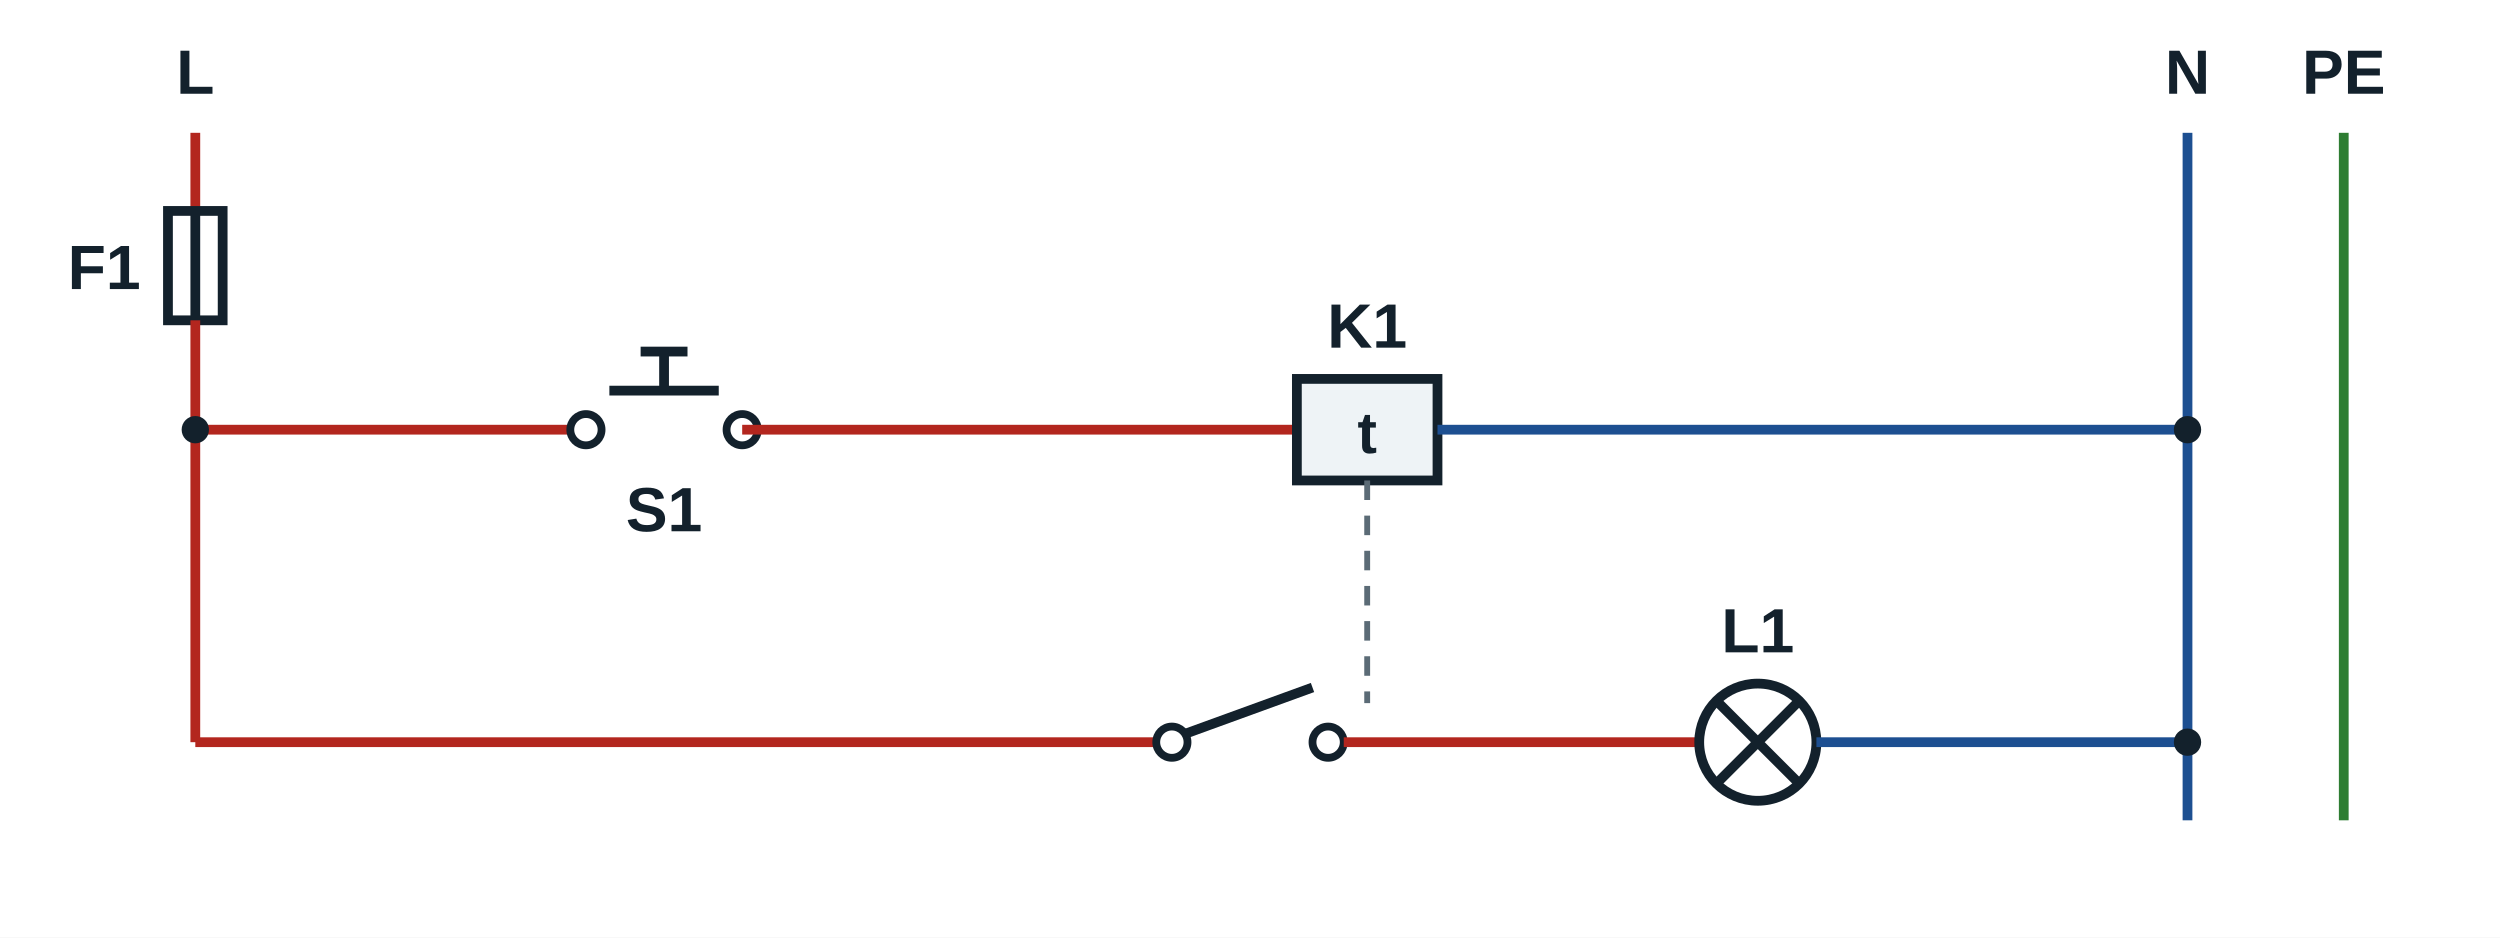
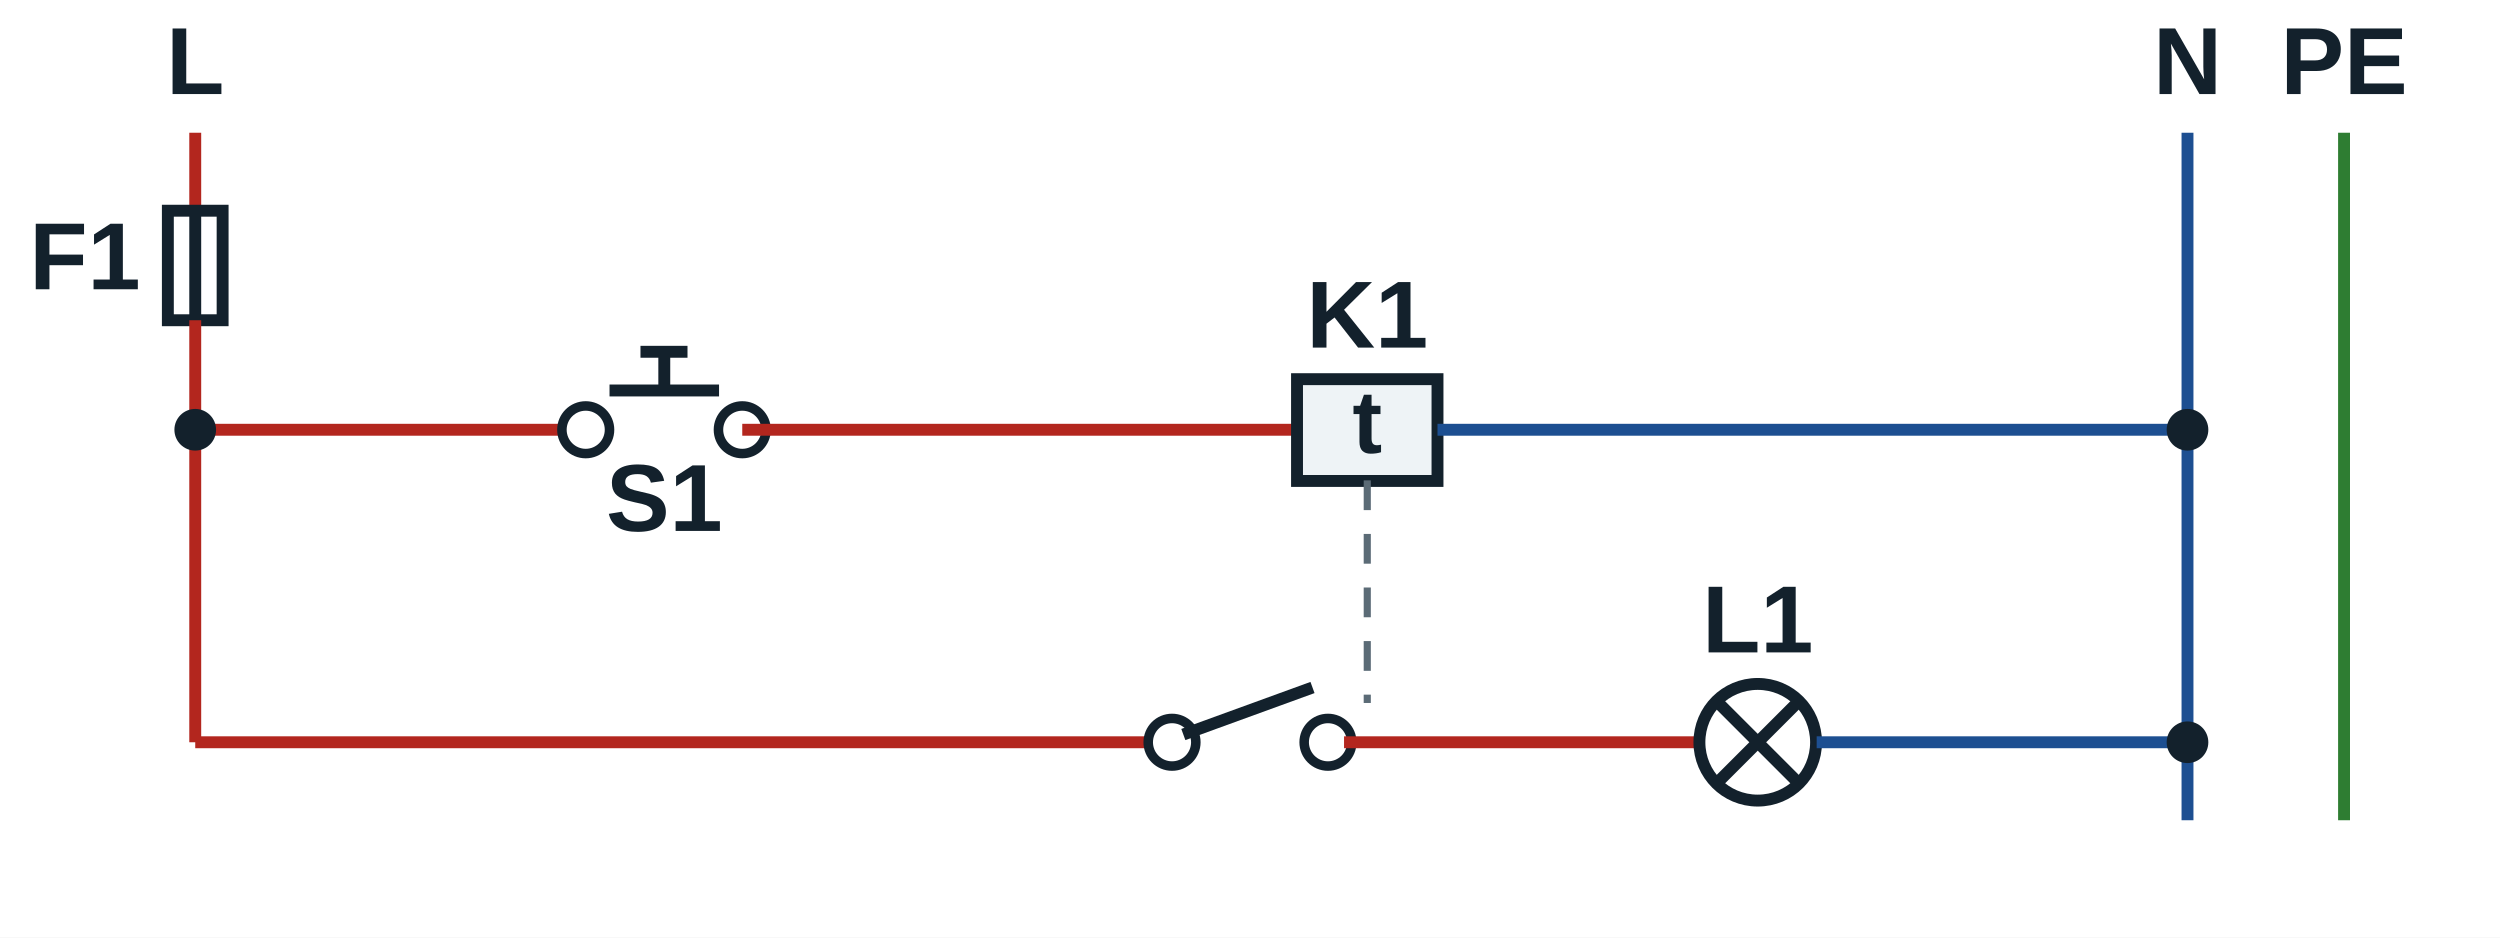
- <svg xmlns="http://www.w3.org/2000/svg" viewBox="0 0 640 240" font-family="Arial, sans-serif">
-   <rect width="640" height="240" fill="#fff" />
-   <text x="50" y="24" font-size="16" text-anchor="middle" fill="#13212c" font-weight="bold">L</text>
-   <text x="560" y="24" font-size="16" text-anchor="middle" fill="#13212c" font-weight="bold">N</text>
-   <path d="M560 34V210" fill="none" stroke="#1d4f91" stroke-width="2.5" />
-   <text x="600" y="24" font-size="16" text-anchor="middle" fill="#13212c" font-weight="bold">PE</text>
-   <path d="M600 34V210" fill="none" stroke="#2e7d32" stroke-width="2.5" />
-   <path d="M50 34V54" fill="none" stroke="#b3261e" stroke-width="2.5" />
-   <rect x="43" y="54" width="14" height="28" fill="#fff" stroke="#13212c" stroke-width="2.5" />
-   <path d="M50 54V82" fill="none" stroke="#13212c" stroke-width="2.5" />
-   <text x="36" y="74" font-size="16" text-anchor="end" fill="#13212c" font-weight="bold">F1</text>
-   <path d="M50 82V190" fill="none" stroke="#b3261e" stroke-width="2.5" />
-   <path d="M50 110H150" fill="none" stroke="#b3261e" stroke-width="2.5" />
-   <circle cx="50" cy="110" r="3.5" fill="#13212c" />
-   <circle cx="150" cy="110" r="4" fill="#fff" stroke="#13212c" stroke-width="2" />
-   <circle cx="190" cy="110" r="4" fill="#fff" stroke="#13212c" stroke-width="2" />
-   <path d="M156 100H184M170 100V90M164 90H176" fill="none" stroke="#13212c" stroke-width="2.5" />
-   <text x="170" y="136" font-size="16" text-anchor="middle" fill="#13212c" font-weight="bold">S1</text>
-   <path d="M190 110H332" fill="none" stroke="#b3261e" stroke-width="2.5" />
-   <rect x="332" y="97" width="36" height="26" fill="#eef3f6" stroke="#13212c" stroke-width="2.5" />
-   <text x="350" y="116" font-size="15" text-anchor="middle" fill="#13212c" font-weight="bold">t</text>
-   <text x="350" y="89" font-size="16" text-anchor="middle" fill="#13212c" font-weight="bold">K1</text>
-   <path d="M368 110H560" fill="none" stroke="#1d4f91" stroke-width="2.5" />
-   <circle cx="560" cy="110" r="3.5" fill="#13212c" />
-   <path d="M50 190H300" fill="none" stroke="#b3261e" stroke-width="2.5" />
-   <circle cx="300" cy="190" r="4" fill="#fff" stroke="#13212c" stroke-width="2" />
-   <circle cx="340" cy="190" r="4" fill="#fff" stroke="#13212c" stroke-width="2" />
-   <path d="M303 188L336 176" fill="none" stroke="#13212c" stroke-width="2.5" />
-   <path d="M350 123V180" fill="none" stroke="#5b6b76" stroke-width="1.5" stroke-dasharray="5 4" />
-   <path d="M344 190H435" fill="none" stroke="#b3261e" stroke-width="2.5" />
-   <circle cx="450" cy="190" r="15" fill="#fff" stroke="#13212c" stroke-width="2.5" />
-   <path d="M439.5 179.5L460.5 200.5M460.5 179.5L439.5 200.5" fill="none" stroke="#13212c" stroke-width="2.5" />
-   <text x="450" y="167" font-size="16" text-anchor="middle" fill="#13212c" font-weight="bold">L1</text>
-   <path d="M465 190H560" fill="none" stroke="#1d4f91" stroke-width="2.5" />
-   <circle cx="560" cy="190" r="3.5" fill="#13212c" />
+ <svg xmlns="http://www.w3.org/2000/svg" viewBox="0 0 420 157.5" font-family="Arial, sans-serif">
+   <rect width="420" height="157.5" fill="#fff" />
+   <text x="32.8" y="15.8" font-size="16" text-anchor="middle" fill="#13212c" font-weight="bold">L</text>
+   <text x="367.5" y="15.8" font-size="16" text-anchor="middle" fill="#13212c" font-weight="bold">N</text>
+   <path d="M367.5 22.3V137.8" fill="none" stroke="#1d4f91" stroke-width="2" />
+   <text x="393.8" y="15.8" font-size="16" text-anchor="middle" fill="#13212c" font-weight="bold">PE</text>
+   <path d="M393.8 22.3V137.8" fill="none" stroke="#2e7d32" stroke-width="2" />
+   <path d="M32.8 22.3V35.4" fill="none" stroke="#b3261e" stroke-width="2" />
+   <rect x="28.2" y="35.4" width="9.2" height="18.4" fill="#fff" stroke="#13212c" stroke-width="2" />
+   <path d="M32.8 35.4V53.8" fill="none" stroke="#13212c" stroke-width="2" />
+   <text x="23.6" y="48.6" font-size="16" text-anchor="end" fill="#13212c" font-weight="bold">F1</text>
+   <path d="M32.8 53.8V124.7" fill="none" stroke="#b3261e" stroke-width="2" />
+   <path d="M32.8 72.2H98.4" fill="none" stroke="#b3261e" stroke-width="2" />
+   <circle cx="32.8" cy="72.2" r="3.5" fill="#13212c" />
+   <circle cx="98.4" cy="72.2" r="4" fill="#fff" stroke="#13212c" stroke-width="1.6" />
+   <circle cx="124.7" cy="72.2" r="4" fill="#fff" stroke="#13212c" stroke-width="1.6" />
+   <path d="M102.4 65.6H120.8M111.6 65.6V59.1M107.6 59.1H115.5" fill="none" stroke="#13212c" stroke-width="2" />
+   <text x="111.6" y="89.2" font-size="16" text-anchor="middle" fill="#13212c" font-weight="bold">S1</text>
+   <path d="M124.7 72.2H217.9" fill="none" stroke="#b3261e" stroke-width="2" />
+   <rect x="217.9" y="63.7" width="23.6" height="17.1" fill="#eef3f6" stroke="#13212c" stroke-width="2" />
+   <text x="229.7" y="76.1" font-size="15" text-anchor="middle" fill="#13212c" font-weight="bold">t</text>
+   <text x="229.7" y="58.4" font-size="16" text-anchor="middle" fill="#13212c" font-weight="bold">K1</text>
+   <path d="M241.5 72.2H367.5" fill="none" stroke="#1d4f91" stroke-width="2" />
+   <circle cx="367.5" cy="72.2" r="3.5" fill="#13212c" />
+   <path d="M32.8 124.7H196.9" fill="none" stroke="#b3261e" stroke-width="2" />
+   <circle cx="196.9" cy="124.7" r="4" fill="#fff" stroke="#13212c" stroke-width="1.6" />
+   <circle cx="223.1" cy="124.7" r="4" fill="#fff" stroke="#13212c" stroke-width="1.6" />
+   <path d="M198.8 123.4L220.5 115.5" fill="none" stroke="#13212c" stroke-width="2" />
+   <path d="M229.7 80.7V118.1" fill="none" stroke="#5b6b76" stroke-width="1.2" stroke-dasharray="5 4" />
+   <path d="M225.8 124.7H285.5" fill="none" stroke="#b3261e" stroke-width="2" />
+   <circle cx="295.3" cy="124.7" r="9.8" fill="#fff" stroke="#13212c" stroke-width="2" />
+   <path d="M288.4 117.8L302.2 131.6M302.2 117.8L288.4 131.6" fill="none" stroke="#13212c" stroke-width="2" />
+   <text x="295.3" y="109.6" font-size="16" text-anchor="middle" fill="#13212c" font-weight="bold">L1</text>
+   <path d="M305.2 124.7H367.5" fill="none" stroke="#1d4f91" stroke-width="2" />
+   <circle cx="367.5" cy="124.7" r="3.5" fill="#13212c" />
</svg>
